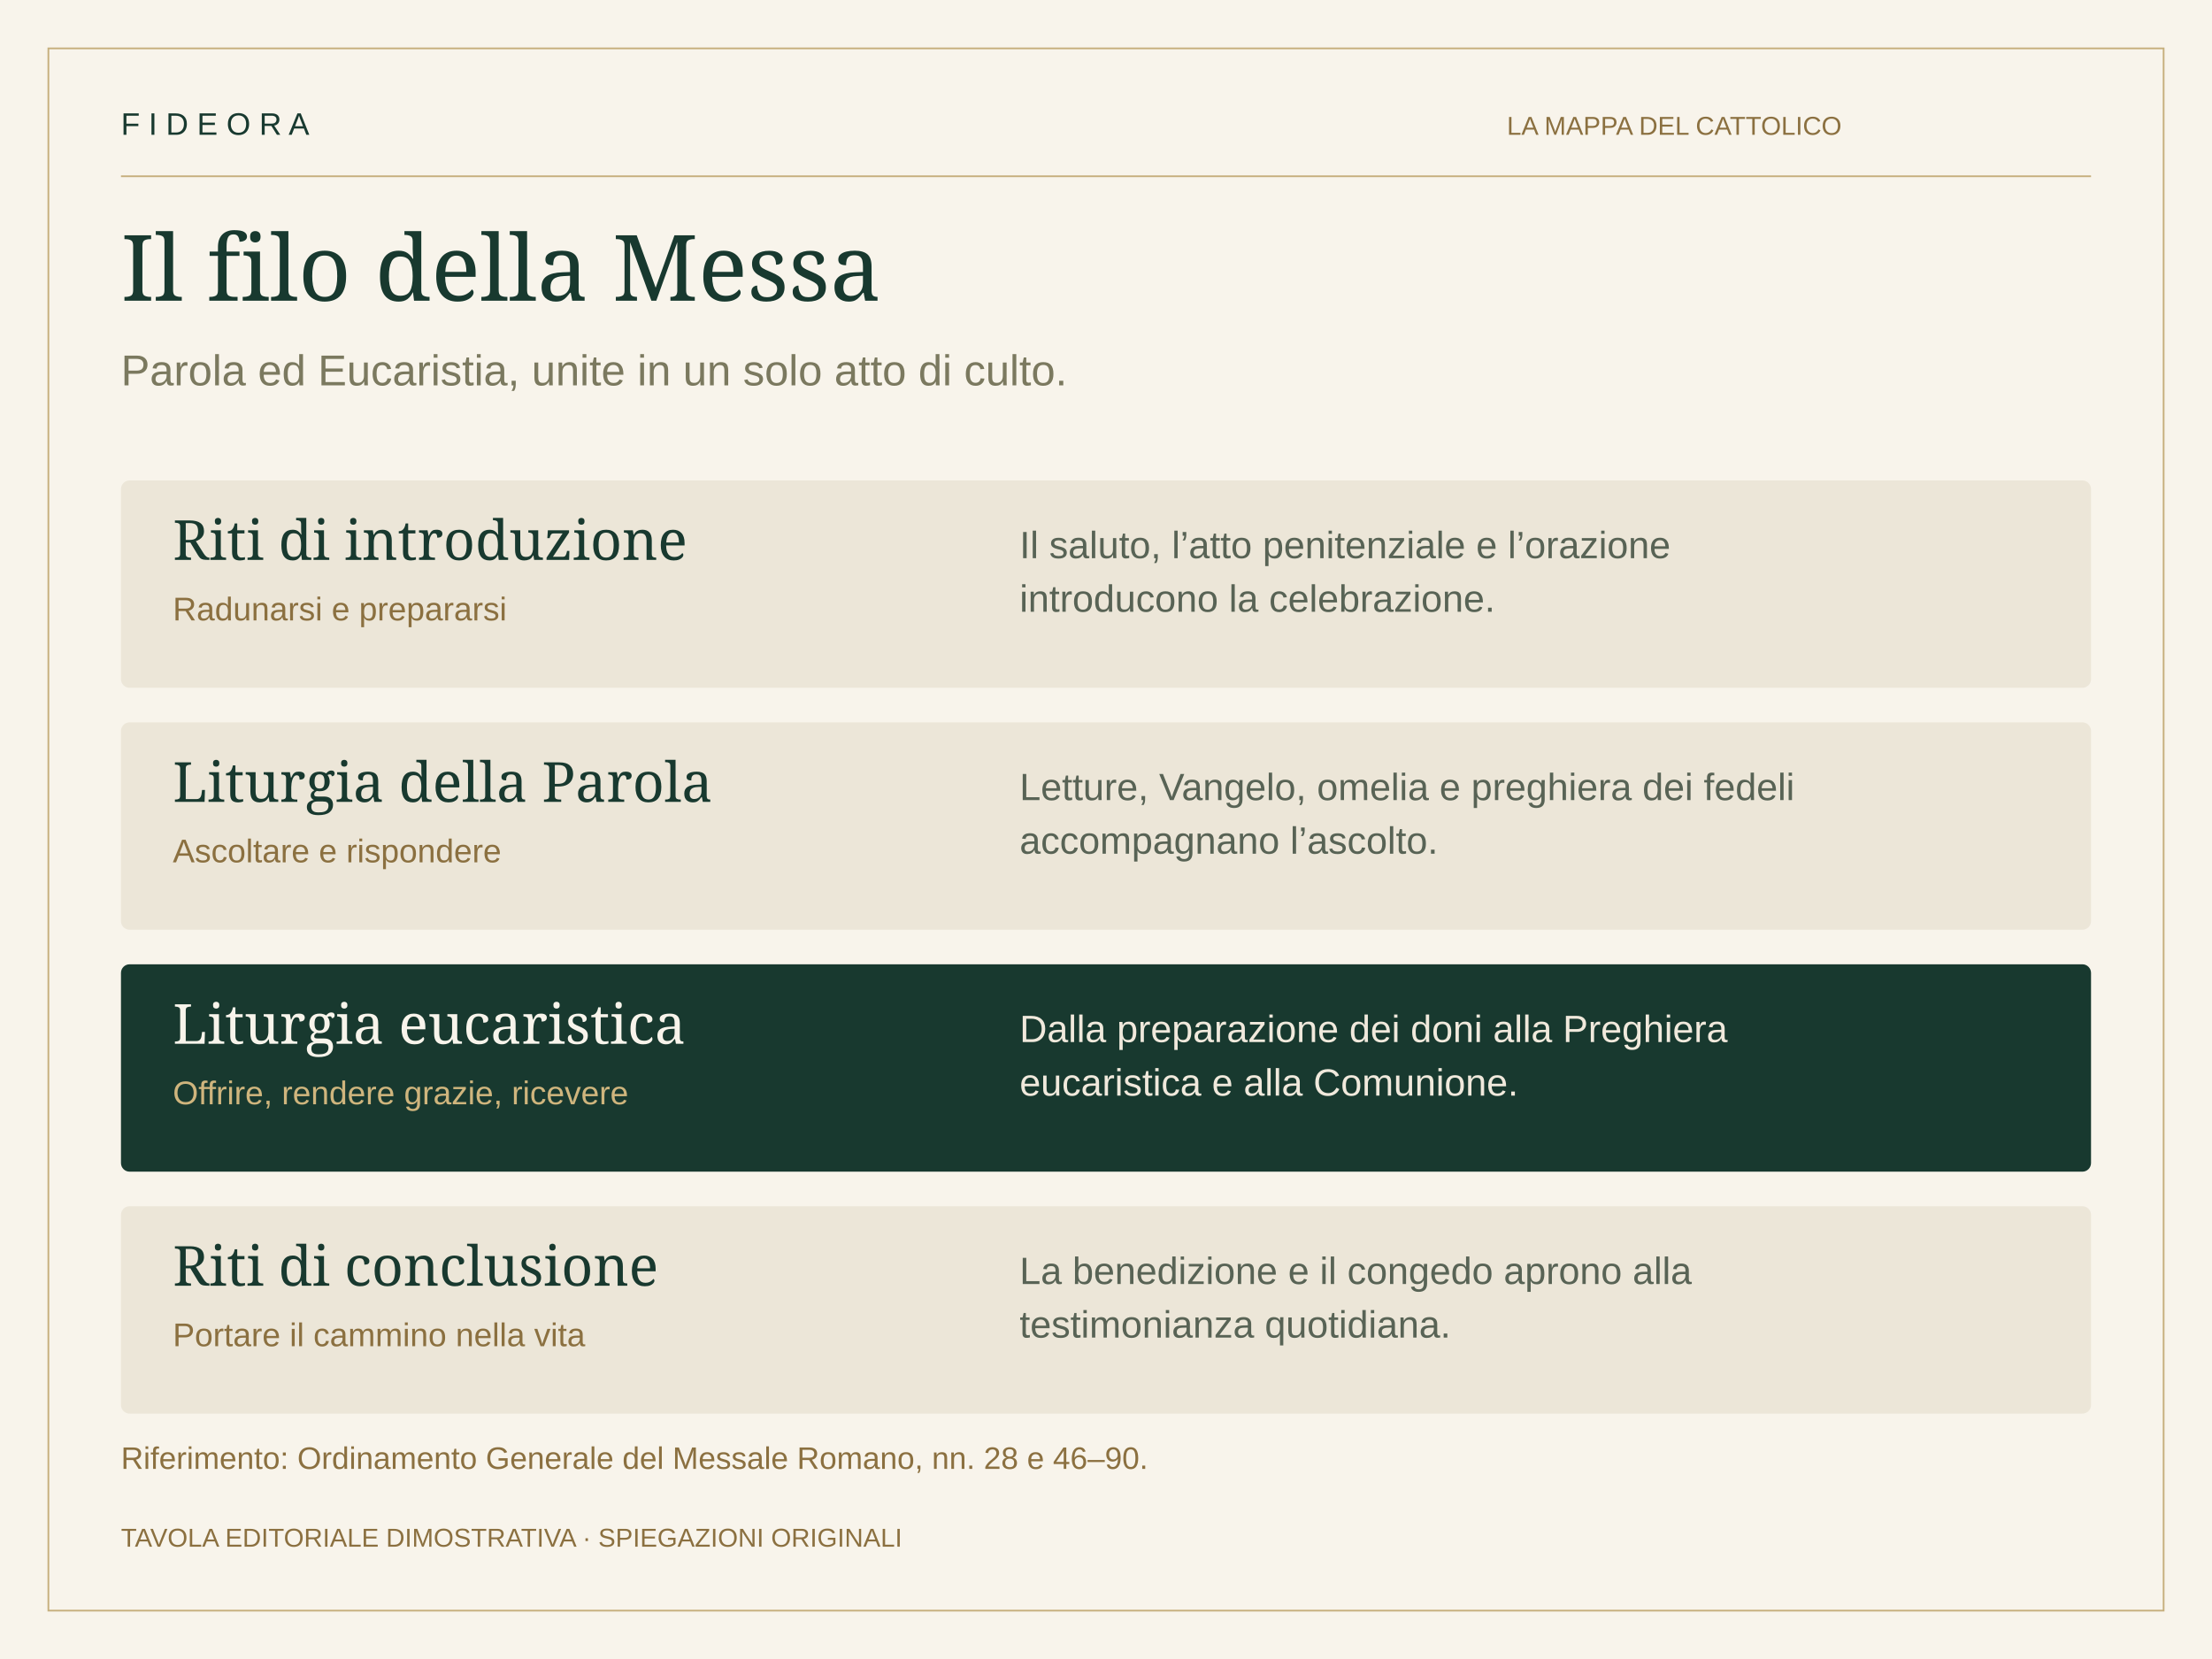
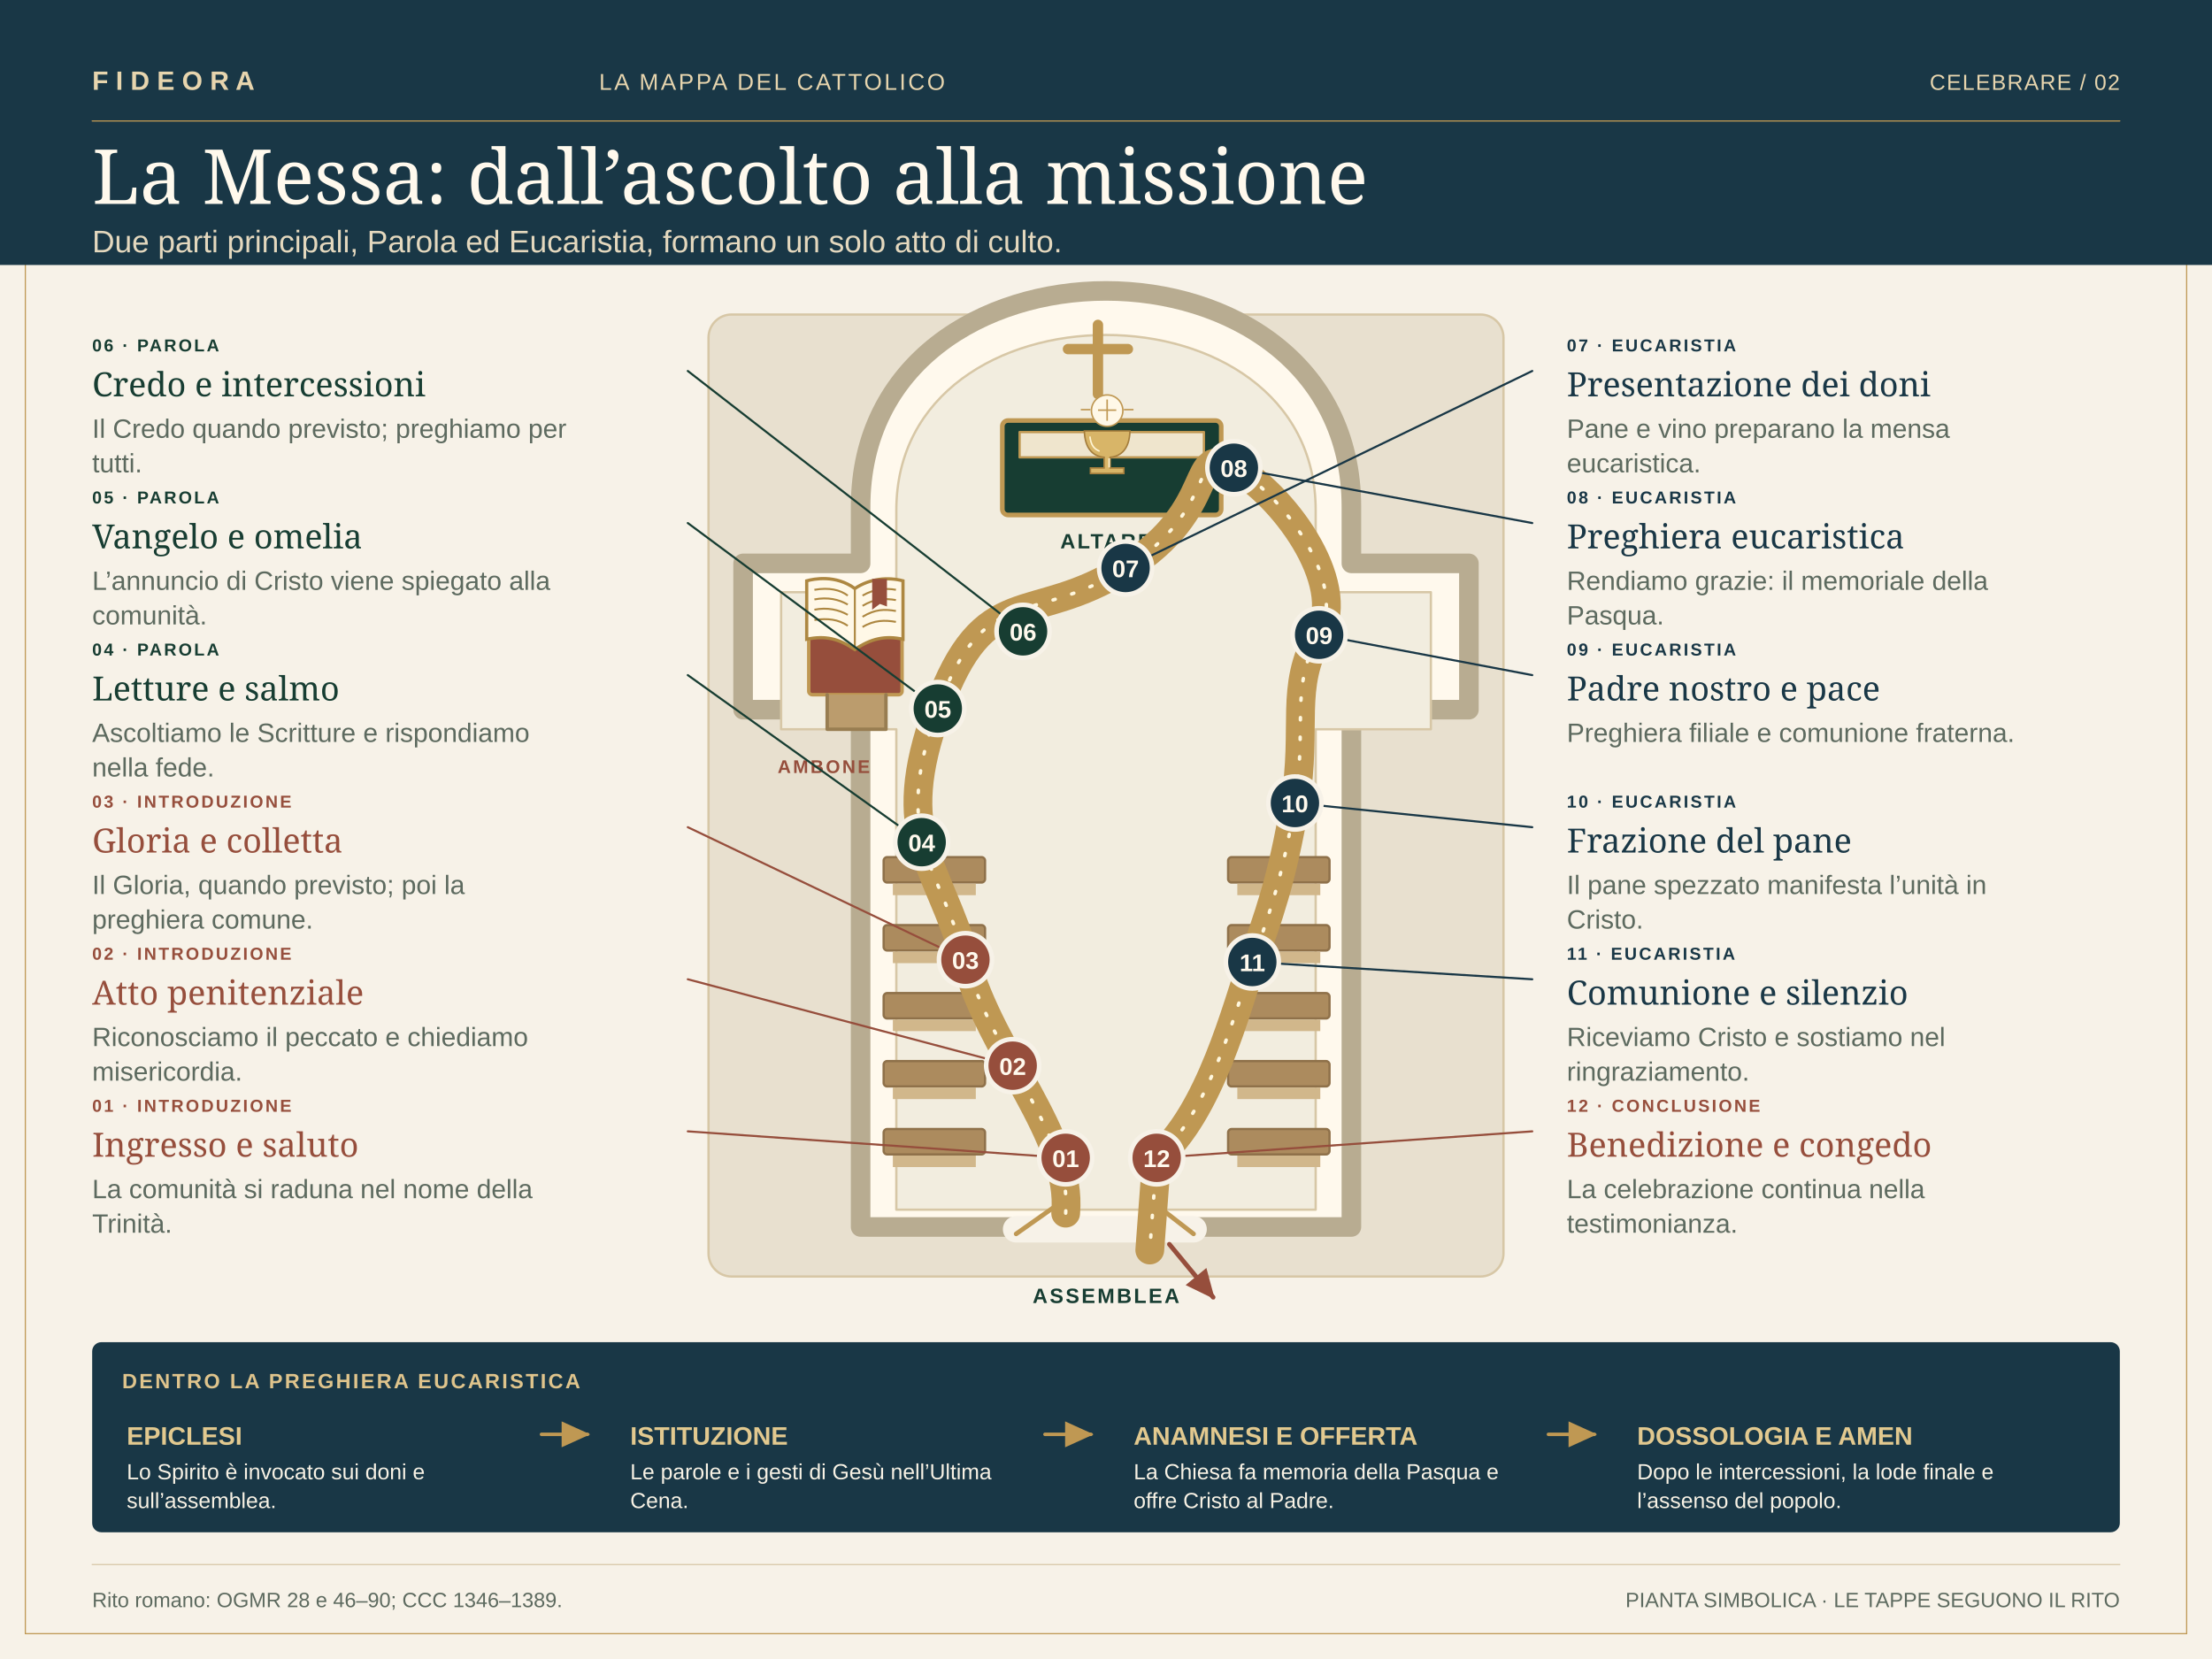
- <svg xmlns="http://www.w3.org/2000/svg" width="1280" height="960" viewBox="0 0 1280 960" role="img" aria-label="Il filo della Messa">
-   <rect width="1280" height="960" fill="#f8f4eb" />
-   <rect x="28" y="28" width="1224" height="904" fill="none" stroke="#c6af7d" />
-   <text x="70" y="78" font-family="Arial,sans-serif" font-size="18" fill="#18392f">F I D E O R A</text>
-   <text x="872" y="78" font-family="Arial,sans-serif" font-size="15" fill="#8b7040">LA MAPPA DEL CATTOLICO</text>
-   <path d="M70 102H1210" stroke="#c6af7d" />
-   <text x="70" y="174" font-family="Georgia,serif" font-size="53" fill="#18392f">Il filo della Messa</text>
-   <text x="70" y="223" font-family="Arial,sans-serif" font-size="25" fill="#7b795f">Parola ed Eucaristia, unite in un solo atto di culto.</text>
-   <text x="70" y="895" font-family="Arial,sans-serif" font-size="15" fill="#8b7040">TAVOLA EDITORIALE DIMOSTRATIVA · SPIEGAZIONI ORIGINALI</text>
-   <rect x="70" y="278" width="1140" height="120" rx="5" fill="#ece6d8" />
-   <text x="100" y="324" font-family="Georgia,serif" font-size="32" fill="#18392f">Riti di introduzione</text>
-   <text x="100" y="359" font-family="Arial,sans-serif" font-size="19" fill="#8b7040">Radunarsi e prepararsi</text>
-   <text x="590" y="323" font-family="Arial,sans-serif" font-size="22" fill="#586355">Il saluto, l’atto penitenziale e l’orazione</text>
-   <text x="590" y="354" font-family="Arial,sans-serif" font-size="22" fill="#586355">introducono la celebrazione.</text>
-   <rect x="70" y="418" width="1140" height="120" rx="5" fill="#ece6d8" />
-   <text x="100" y="464" font-family="Georgia,serif" font-size="32" fill="#18392f">Liturgia della Parola</text>
-   <text x="100" y="499" font-family="Arial,sans-serif" font-size="19" fill="#8b7040">Ascoltare e rispondere</text>
-   <text x="590" y="463" font-family="Arial,sans-serif" font-size="22" fill="#586355">Letture, Vangelo, omelia e preghiera dei fedeli</text>
-   <text x="590" y="494" font-family="Arial,sans-serif" font-size="22" fill="#586355">accompagnano l’ascolto.</text>
-   <rect x="70" y="558" width="1140" height="120" rx="5" fill="#18392f" />
-   <text x="100" y="604" font-family="Georgia,serif" font-size="32" fill="#f8f4eb">Liturgia eucaristica</text>
-   <text x="100" y="639" font-family="Arial,sans-serif" font-size="19" fill="#cfb57d">Offrire, rendere grazie, ricevere</text>
-   <text x="590" y="603" font-family="Arial,sans-serif" font-size="22" fill="#f0e9dc">Dalla preparazione dei doni alla Preghiera</text>
-   <text x="590" y="634" font-family="Arial,sans-serif" font-size="22" fill="#f0e9dc">eucaristica e alla Comunione.</text>
-   <rect x="70" y="698" width="1140" height="120" rx="5" fill="#ece6d8" />
-   <text x="100" y="744" font-family="Georgia,serif" font-size="32" fill="#18392f">Riti di conclusione</text>
-   <text x="100" y="779" font-family="Arial,sans-serif" font-size="19" fill="#8b7040">Portare il cammino nella vita</text>
-   <text x="590" y="743" font-family="Arial,sans-serif" font-size="22" fill="#586355">La benedizione e il congedo aprono alla</text>
-   <text x="590" y="774" font-family="Arial,sans-serif" font-size="22" fill="#586355">testimonianza quotidiana.</text>
-   <text x="70" y="850" font-family="Arial,sans-serif" font-size="18" fill="#8b7040">Riferimento: Ordinamento Generale del Messale Romano, nn. 28 e 46–90.</text>
+ <svg xmlns="http://www.w3.org/2000/svg" width="1920" height="1440" viewBox="0 0 1920 1440" role="img" aria-labelledby="title description">
+   <defs>
+     <linearGradient id="paper" x2="1" y2="1">
+       <stop stop-color="#fffaf0" />
+       <stop offset="1" stop-color="#e9dfca" />
+     </linearGradient>
+     <linearGradient id="sky" x2="0" y2="1">
+       <stop stop-color="#efe3c7" />
+       <stop offset="1" stop-color="#d8e2cf" />
+     </linearGradient>
+     <linearGradient id="gold" x2="1" y2="1">
+       <stop stop-color="#e7cc8e" />
+       <stop offset=".55" stop-color="#b48b44" />
+       <stop offset="1" stop-color="#eddbb0" />
+     </linearGradient>
+     <pattern id="hatch" width="12" height="12" patternUnits="userSpaceOnUse">
+       <path d="M-3 12L12-3M9 15L15 9" stroke="#173d32" stroke-width="1" opacity=".10" />
+     </pattern>
+     <marker id="arrow-gold" viewBox="0 0 12 12" refX="10" refY="6" markerWidth="9" markerHeight="9" orient="auto">
+       <path d="M0 1L11 6L0 11Z" fill="#bf9853" />
+     </marker>
+     <marker id="arrow-red" viewBox="0 0 12 12" refX="10" refY="6" markerWidth="7" markerHeight="7" orient="auto">
+       <path d="M0 1L11 6L0 11Z" fill="#964e3c" />
+     </marker>
+     <marker id="arrow-green" viewBox="0 0 12 12" refX="10" refY="6" markerWidth="7" markerHeight="7" orient="auto">
+       <path d="M0 1L11 6L0 11Z" fill="#173d32" />
+     </marker>
+     <symbol id="book" viewBox="0 0 160 140">
+       <path d="M80 32C50 10 16 17 5 20V111C34 105 55 110 80 127C105 110 127 105 155 111V20C132 14 104 16 80 32Z" fill="#fff8e7" stroke="#ad8741" stroke-width="5" />
+       <path d="M80 34V123M17 34C40 30 57 34 69 43M17 49C38 45 55 49 69 57M17 65C37 61 55 65 69 73M17 81C38 78 54 80 69 90M92 43C109 33 128 31 144 34M92 59C110 48 127 47 144 50M92 76C112 64 126 64 144 67M92 92C110 81 127 81 144 84" fill="none" stroke="#ad8741" stroke-width="3" />
+       <path d="M107 17V65L119 56L130 60V17" fill="#964e3c" />
+     </symbol>
+     <symbol id="chalice" viewBox="0 0 150 170">
+       <g fill="none" stroke="#bf9853" stroke-width="3">
+         <circle cx="75" cy="36" r="31" fill="#fff8e7" />
+         <path d="M75 14V56M57 35H93M42 34H23M108 34H127" />
+       </g>
+       <path d="M30 76H120C119 111 103 126 81 128V149H108V160H42V149H69V128C47 126 31 111 30 76Z" fill="#d8b568" stroke="#a47d3c" stroke-width="3" />
+       <path d="M41 87C43 103 48 111 60 116M79 130V148" fill="none" stroke="#fff5d4" stroke-width="3" />
+     </symbol>
+     <symbol id="heart" viewBox="0 0 160 150">
+       <path d="M80 108C59 90 23 65 23 39C23 7 63 1 80 27C96 0 138 8 138 39C138 65 101 91 80 108Z" fill="#b76c50" stroke="#8f4d3a" stroke-width="3" />
+       <path d="M6 97C30 94 39 108 54 112L80 119L111 109C124 95 140 93 155 97L142 128L81 144L18 126Z" fill="#e5cb9c" stroke="#a9844d" stroke-width="4" />
+       <path d="M23 107L58 125M140 107L107 124" fill="none" stroke="#a9844d" stroke-width="3" />
+     </symbol>
+     <symbol id="dove" viewBox="0 0 180 140">
+       <path d="M91 76C62 66 23 21 4 12C12 51 37 77 63 90C39 88 20 93 7 106C34 121 61 118 82 102C97 110 114 105 122 93L143 77L177 70L151 60C142 40 119 40 110 56C119 37 116 19 113 4C91 32 84 58 91 76Z" fill="#fff8e7" stroke="#b38d49" stroke-width="4" />
+       <path d="M20 33L65 78M15 54L57 84M107 27L102 65" stroke="#c3a46a" stroke-width="3" fill="none" />
+       <circle cx="138" cy="61" r="3" fill="#173d32" />
+       <path d="M157 79Q168 96 162 115M161 99L173 94M163 107L153 101" stroke="#667e51" stroke-width="4" fill="none" />
+     </symbol>
+     <symbol id="prayer" viewBox="0 0 160 160">
+       <path d="M76 18C67 31 62 55 57 71L30 103L13 137L44 150L73 110L81 65L90 110L117 149L148 136L131 102L105 71C98 47 95 30 85 18L80 63Z" fill="#d9bd8e" stroke="#9e793f" stroke-width="4" />
+       <path d="M62 70L73 109M98 70L90 110M22 122L49 137M111 137L138 121" stroke="#fff3d7" stroke-width="3" fill="none" />
+     </symbol>
+     <symbol id="scroll" viewBox="0 0 170 145">
+       <path d="M33 15H143C158 15 163 27 158 43H136V120C136 141 108 141 103 125H24C8 125 6 104 17 96H32V28C32 12 10 9 10 27H31" fill="#efe0ba" stroke="#ae8848" stroke-width="4" />
+       <path d="M47 40H125M47 57H121M47 74H123M47 91H114M28 97H106C95 109 98 125 106 128" fill="none" stroke="#b89a63" stroke-width="3" />
+     </symbol>
+     <symbol id="church" viewBox="0 0 180 150">
+       <path d="M17 145V62L61 26L88 49V16H119V64L164 93V145Z" fill="#e6d2a4" stroke="#ad8741" stroke-width="4" />
+       <path d="M20 63H84M105 3V34M91 15H119M83 145V103Q103 75 123 103V145M37 91H54V112H37M135 108H149V126H135" stroke="#ad8741" stroke-width="4" fill="none" />
+     </symbol>
+     <symbol id="bread" viewBox="0 0 180 130">
+       <ellipse cx="90" cy="105" rx="84" ry="17" fill="#c5b691" opacity=".4" />
+       <path d="M9 86C4 52 22 24 69 21L82 90L31 111C15 106 10 98 9 86Z" fill="#d2a464" stroke="#986d37" stroke-width="4" />
+       <path d="M97 20C142 15 173 42 170 78C168 96 147 108 117 111L92 91Z" fill="#edc58a" stroke="#986d37" stroke-width="4" />
+       <path d="M34 44L54 68M27 69L46 87M126 37L113 65M147 52L132 81" stroke="#a37a44" stroke-width="5" fill="none" />
+     </symbol>
+   </defs>
+   <rect x="0" y="0" width="1920" height="1440" rx="0" fill="#f7f2e8" stroke="none" stroke-width="1" />
+   <rect x="22" y="22" width="1876" height="1396" rx="0" fill="none" stroke="#bf9853" stroke-width="1" />
+   <rect x="0" y="0" width="1920" height="230" rx="0" fill="#193746" stroke="none" stroke-width="1" />
+   <text x="80" y="78" fill="#e7d5ae" font-family="Arial,sans-serif" font-size="23" font-weight="600" text-anchor="start" letter-spacing="0">F I D E O R A</text>
+   <text x="520" y="78" fill="#e7d5ae" font-family="Arial,sans-serif" font-size="20" font-weight="400" text-anchor="start" letter-spacing="2">LA MAPPA DEL CATTOLICO</text>
+   <text x="1840" y="78" fill="#e7d5ae" font-family="Arial,sans-serif" font-size="19" font-weight="400" text-anchor="end" letter-spacing="1">CELEBRARE  /  02</text>
+   <path d="M80 105H1840" fill="none" stroke="#bf9853" stroke-width="1" stroke-linecap="round" stroke-linejoin="round" />
+   <text x="80" y="177" fill="#fff9ed" font-family="Georgia,serif" font-size="66" font-weight="400" text-anchor="start" letter-spacing="0">La Messa: dall’ascolto alla missione</text>
+   <text x="80" y="219" fill="#e4d8be" font-family="Arial,sans-serif" font-size="27" font-weight="400" text-anchor="start" letter-spacing="0">Due parti principali, Parola ed Eucaristia, formano un solo atto di culto.</text>
+   <rect x="615" y="273" width="690" height="835" rx="20" fill="#e8e0cf" stroke="#d7c7a6" stroke-width="2" />
+   <path d="M747 1065V616H645V489H747V440C747 190 1173 190 1173 440V489H1275V616H1173V1065Z" fill="#fff9ed" stroke="#b8ac91" stroke-width="17" stroke-linecap="round" stroke-linejoin="round" />
+   <path d="M778 1050V633H678V514H778V443C778 240 1142 240 1142 443V514H1242V633H1142V1050Z" fill="#f2eddf" stroke="#d7c7a6" stroke-width="2" stroke-linecap="round" stroke-linejoin="round" />
+   <path d="M882 1067H1036" fill="none" stroke="#f7f2e8" stroke-width="23" stroke-linecap="round" stroke-linejoin="round" />
+   <path d="M882 1071L916 1047M1036 1071L1005 1047" fill="none" stroke="#bf9853" stroke-width="4" stroke-linecap="round" stroke-linejoin="round" />
+   <path d="M953 282V342M927 303H979" fill="none" stroke="#bf9853" stroke-width="9" stroke-linecap="round" stroke-linejoin="round" />
+   <rect x="870" y="365" width="190" height="82" rx="5" fill="#173d32" stroke="#bf9853" stroke-width="4" />
+   <path d="M885 375H1045V397H885Z" fill="#efe5cd" stroke="#bf9853" stroke-width="2" stroke-linecap="round" stroke-linejoin="round" />
+   <g transform="translate(928.0 340.6) scale(0.44)">
+     <g fill="none" stroke="#bf9853" stroke-width="3">
+       <circle cx="75" cy="36" r="31" fill="#fff8e7" />
+       <path d="M75 14V56M57 35H93M42 34H23M108 34H127" />
+     </g>
+     <path d="M30 76H120C119 111 103 126 81 128V149H108V160H42V149H69V128C47 126 31 111 30 76Z" fill="#d8b568" stroke="#a47d3c" stroke-width="3" />
+     <path d="M41 87C43 103 48 111 60 116M79 130V148" fill="none" stroke="#fff5d4" stroke-width="3" />
+   </g>
+   <text x="960" y="476" fill="#173d32" font-family="Arial,sans-serif" font-size="18" font-weight="600" text-anchor="middle" letter-spacing="1.8">ALTARE</text>
+   <rect x="702" y="548" width="81" height="55" rx="3" fill="#964e3c" stroke="#bf9853" stroke-width="3" />
+   <path d="M718 603V633H769V603" fill="#bb9c6d" stroke="#987d51" stroke-width="3" stroke-linecap="round" stroke-linejoin="round" />
+   <g transform="translate(697.4286 493.0) scale(0.5571429)">
+     <path d="M80 32C50 10 16 17 5 20V111C34 105 55 110 80 127C105 110 127 105 155 111V20C132 14 104 16 80 32Z" fill="#fff8e7" stroke="#ad8741" stroke-width="5" />
+     <path d="M80 34V123M17 34C40 30 57 34 69 43M17 49C38 45 55 49 69 57M17 65C37 61 55 65 69 73M17 81C38 78 54 80 69 90M92 43C109 33 128 31 144 34M92 59C110 48 127 47 144 50M92 76C112 64 126 64 144 67M92 92C110 81 127 81 144 84" fill="none" stroke="#ad8741" stroke-width="3" />
+     <path d="M107 17V65L119 56L130 60V17" fill="#964e3c" />
+   </g>
+   <text x="715" y="671" fill="#964e3c" font-family="Arial,sans-serif" font-size="16" font-weight="600" text-anchor="middle" letter-spacing="1.8">AMBONE</text>
+   <rect x="767" y="744" width="88" height="22" rx="3" fill="#ac8b5e" stroke="#8f714a" stroke-width="2" />
+   <rect x="775" y="767" width="72" height="10" rx="0" fill="#d1b78b" stroke="none" stroke-width="1" />
+   <rect x="1066" y="744" width="88" height="22" rx="3" fill="#ac8b5e" stroke="#8f714a" stroke-width="2" />
+   <rect x="1074" y="767" width="72" height="10" rx="0" fill="#d1b78b" stroke="none" stroke-width="1" />
+   <rect x="767" y="803" width="88" height="22" rx="3" fill="#ac8b5e" stroke="#8f714a" stroke-width="2" />
+   <rect x="775" y="826" width="72" height="10" rx="0" fill="#d1b78b" stroke="none" stroke-width="1" />
+   <rect x="1066" y="803" width="88" height="22" rx="3" fill="#ac8b5e" stroke="#8f714a" stroke-width="2" />
+   <rect x="1074" y="826" width="72" height="10" rx="0" fill="#d1b78b" stroke="none" stroke-width="1" />
+   <rect x="767" y="862" width="88" height="22" rx="3" fill="#ac8b5e" stroke="#8f714a" stroke-width="2" />
+   <rect x="775" y="885" width="72" height="10" rx="0" fill="#d1b78b" stroke="none" stroke-width="1" />
+   <rect x="1066" y="862" width="88" height="22" rx="3" fill="#ac8b5e" stroke="#8f714a" stroke-width="2" />
+   <rect x="1074" y="885" width="72" height="10" rx="0" fill="#d1b78b" stroke="none" stroke-width="1" />
+   <rect x="767" y="921" width="88" height="22" rx="3" fill="#ac8b5e" stroke="#8f714a" stroke-width="2" />
+   <rect x="775" y="944" width="72" height="10" rx="0" fill="#d1b78b" stroke="none" stroke-width="1" />
+   <rect x="1066" y="921" width="88" height="22" rx="3" fill="#ac8b5e" stroke="#8f714a" stroke-width="2" />
+   <rect x="1074" y="944" width="72" height="10" rx="0" fill="#d1b78b" stroke="none" stroke-width="1" />
+   <rect x="767" y="980" width="88" height="22" rx="3" fill="#ac8b5e" stroke="#8f714a" stroke-width="2" />
+   <rect x="775" y="1003" width="72" height="10" rx="0" fill="#d1b78b" stroke="none" stroke-width="1" />
+   <rect x="1066" y="980" width="88" height="22" rx="3" fill="#ac8b5e" stroke="#8f714a" stroke-width="2" />
+   <rect x="1074" y="1003" width="72" height="10" rx="0" fill="#d1b78b" stroke="none" stroke-width="1" />
+   <text x="960" y="1131" fill="#173d32" font-family="Arial,sans-serif" font-size="18" font-weight="600" text-anchor="middle" letter-spacing="1.8">ASSEMBLEA</text>
+   <path d="M925 1053C931 986 861 916 838 833S773 727 814 615S894 545 977 493S1031 385 1071 406S1171 505 1145 551S1135 630 1124 697S1100 798 1087 835S1050 967 1004 1005L998 1085" fill="none" stroke="#bf9853" stroke-width="25" stroke-linecap="round" stroke-linejoin="round" />
+   <path d="M925 1053C931 986 861 916 838 833S773 727 814 615S894 545 977 493S1031 385 1071 406S1171 505 1145 551S1135 630 1124 697S1100 798 1087 835S1050 967 1004 1005L998 1085" fill="none" stroke="#fff7dd" stroke-width="3" stroke-linecap="round" stroke-linejoin="round" stroke-dasharray="2 15" />
+   <path d="M1015 1080L1053 1126" fill="none" stroke="#964e3c" stroke-width="4" stroke-linecap="round" stroke-linejoin="round" marker-end="url(#arrow-red)" />
+   <path d="M925 1005L597 982" fill="none" stroke="#964e3c" stroke-width="1.8" stroke-linecap="round" stroke-linejoin="round" />
+   <circle cx="925" cy="1005" r="23" fill="#964e3c" stroke="#f7f2e8" stroke-width="4" />
+   <text x="925" y="1013" fill="#fff9ed" font-family="Arial,sans-serif" font-size="21" font-weight="700" text-anchor="middle" letter-spacing="0">01</text>
+   <text x="80" y="965" fill="#964e3c" font-family="Arial,sans-serif" font-size="15" font-weight="600" text-anchor="start" letter-spacing="1.8">01 · INTRODUZIONE</text>
+   <text x="80" y="1004" fill="#964e3c" font-family="Georgia,serif" font-size="29" font-weight="400" text-anchor="start" letter-spacing="0">Ingresso e saluto</text>
+   <text x="80" y="1040" fill="#5d6a5f" font-family="Arial,sans-serif" font-size="23" font-weight="400" text-anchor="start" letter-spacing="0">La comunità si raduna nel nome della</text>
+   <text x="80" y="1070" fill="#5d6a5f" font-family="Arial,sans-serif" font-size="23" font-weight="400" text-anchor="start" letter-spacing="0">Trinità.</text>
+   <path d="M879 925L597 850" fill="none" stroke="#964e3c" stroke-width="1.8" stroke-linecap="round" stroke-linejoin="round" />
+   <circle cx="879" cy="925" r="23" fill="#964e3c" stroke="#f7f2e8" stroke-width="4" />
+   <text x="879" y="933" fill="#fff9ed" font-family="Arial,sans-serif" font-size="21" font-weight="700" text-anchor="middle" letter-spacing="0">02</text>
+   <text x="80" y="833" fill="#964e3c" font-family="Arial,sans-serif" font-size="15" font-weight="600" text-anchor="start" letter-spacing="1.8">02 · INTRODUZIONE</text>
+   <text x="80" y="872" fill="#964e3c" font-family="Georgia,serif" font-size="29" font-weight="400" text-anchor="start" letter-spacing="0">Atto penitenziale</text>
+   <text x="80" y="908" fill="#5d6a5f" font-family="Arial,sans-serif" font-size="23" font-weight="400" text-anchor="start" letter-spacing="0">Riconosciamo il peccato e chiediamo</text>
+   <text x="80" y="938" fill="#5d6a5f" font-family="Arial,sans-serif" font-size="23" font-weight="400" text-anchor="start" letter-spacing="0">misericordia.</text>
+   <path d="M838 833L597 718" fill="none" stroke="#964e3c" stroke-width="1.8" stroke-linecap="round" stroke-linejoin="round" />
+   <circle cx="838" cy="833" r="23" fill="#964e3c" stroke="#f7f2e8" stroke-width="4" />
+   <text x="838" y="841" fill="#fff9ed" font-family="Arial,sans-serif" font-size="21" font-weight="700" text-anchor="middle" letter-spacing="0">03</text>
+   <text x="80" y="701" fill="#964e3c" font-family="Arial,sans-serif" font-size="15" font-weight="600" text-anchor="start" letter-spacing="1.8">03 · INTRODUZIONE</text>
+   <text x="80" y="740" fill="#964e3c" font-family="Georgia,serif" font-size="29" font-weight="400" text-anchor="start" letter-spacing="0">Gloria e colletta</text>
+   <text x="80" y="776" fill="#5d6a5f" font-family="Arial,sans-serif" font-size="23" font-weight="400" text-anchor="start" letter-spacing="0">Il Gloria, quando previsto; poi la</text>
+   <text x="80" y="806" fill="#5d6a5f" font-family="Arial,sans-serif" font-size="23" font-weight="400" text-anchor="start" letter-spacing="0">preghiera comune.</text>
+   <path d="M800 731L597 586" fill="none" stroke="#173d32" stroke-width="1.8" stroke-linecap="round" stroke-linejoin="round" />
+   <circle cx="800" cy="731" r="23" fill="#173d32" stroke="#f7f2e8" stroke-width="4" />
+   <text x="800" y="739" fill="#fff9ed" font-family="Arial,sans-serif" font-size="21" font-weight="700" text-anchor="middle" letter-spacing="0">04</text>
+   <text x="80" y="569" fill="#173d32" font-family="Arial,sans-serif" font-size="15" font-weight="600" text-anchor="start" letter-spacing="1.8">04 · PAROLA</text>
+   <text x="80" y="608" fill="#173d32" font-family="Georgia,serif" font-size="29" font-weight="400" text-anchor="start" letter-spacing="0">Letture e salmo</text>
+   <text x="80" y="644" fill="#5d6a5f" font-family="Arial,sans-serif" font-size="23" font-weight="400" text-anchor="start" letter-spacing="0">Ascoltiamo le Scritture e rispondiamo</text>
+   <text x="80" y="674" fill="#5d6a5f" font-family="Arial,sans-serif" font-size="23" font-weight="400" text-anchor="start" letter-spacing="0">nella fede.</text>
+   <path d="M814 615L597 454" fill="none" stroke="#173d32" stroke-width="1.8" stroke-linecap="round" stroke-linejoin="round" />
+   <circle cx="814" cy="615" r="23" fill="#173d32" stroke="#f7f2e8" stroke-width="4" />
+   <text x="814" y="623" fill="#fff9ed" font-family="Arial,sans-serif" font-size="21" font-weight="700" text-anchor="middle" letter-spacing="0">05</text>
+   <text x="80" y="437" fill="#173d32" font-family="Arial,sans-serif" font-size="15" font-weight="600" text-anchor="start" letter-spacing="1.8">05 · PAROLA</text>
+   <text x="80" y="476" fill="#173d32" font-family="Georgia,serif" font-size="29" font-weight="400" text-anchor="start" letter-spacing="0">Vangelo e omelia</text>
+   <text x="80" y="512" fill="#5d6a5f" font-family="Arial,sans-serif" font-size="23" font-weight="400" text-anchor="start" letter-spacing="0">L’annuncio di Cristo viene spiegato alla</text>
+   <text x="80" y="542" fill="#5d6a5f" font-family="Arial,sans-serif" font-size="23" font-weight="400" text-anchor="start" letter-spacing="0">comunità.</text>
+   <path d="M888 548L597 322" fill="none" stroke="#173d32" stroke-width="1.8" stroke-linecap="round" stroke-linejoin="round" />
+   <circle cx="888" cy="548" r="23" fill="#173d32" stroke="#f7f2e8" stroke-width="4" />
+   <text x="888" y="556" fill="#fff9ed" font-family="Arial,sans-serif" font-size="21" font-weight="700" text-anchor="middle" letter-spacing="0">06</text>
+   <text x="80" y="305" fill="#173d32" font-family="Arial,sans-serif" font-size="15" font-weight="600" text-anchor="start" letter-spacing="1.8">06 · PAROLA</text>
+   <text x="80" y="344" fill="#173d32" font-family="Georgia,serif" font-size="29" font-weight="400" text-anchor="start" letter-spacing="0">Credo e intercessioni</text>
+   <text x="80" y="380" fill="#5d6a5f" font-family="Arial,sans-serif" font-size="23" font-weight="400" text-anchor="start" letter-spacing="0">Il Credo quando previsto; preghiamo per</text>
+   <text x="80" y="410" fill="#5d6a5f" font-family="Arial,sans-serif" font-size="23" font-weight="400" text-anchor="start" letter-spacing="0">tutti.</text>
+   <path d="M977 493L1330 322" fill="none" stroke="#193746" stroke-width="1.8" stroke-linecap="round" stroke-linejoin="round" />
+   <circle cx="977" cy="493" r="23" fill="#193746" stroke="#f7f2e8" stroke-width="4" />
+   <text x="977" y="501" fill="#fff9ed" font-family="Arial,sans-serif" font-size="21" font-weight="700" text-anchor="middle" letter-spacing="0">07</text>
+   <text x="1360" y="305" fill="#193746" font-family="Arial,sans-serif" font-size="15" font-weight="600" text-anchor="start" letter-spacing="1.8">07 · EUCARISTIA</text>
+   <text x="1360" y="344" fill="#193746" font-family="Georgia,serif" font-size="29" font-weight="400" text-anchor="start" letter-spacing="0">Presentazione dei doni</text>
+   <text x="1360" y="380" fill="#5d6a5f" font-family="Arial,sans-serif" font-size="23" font-weight="400" text-anchor="start" letter-spacing="0">Pane e vino preparano la mensa</text>
+   <text x="1360" y="410" fill="#5d6a5f" font-family="Arial,sans-serif" font-size="23" font-weight="400" text-anchor="start" letter-spacing="0">eucaristica.</text>
+   <path d="M1071 406L1330 454" fill="none" stroke="#193746" stroke-width="1.8" stroke-linecap="round" stroke-linejoin="round" />
+   <circle cx="1071" cy="406" r="23" fill="#193746" stroke="#f7f2e8" stroke-width="4" />
+   <text x="1071" y="414" fill="#fff9ed" font-family="Arial,sans-serif" font-size="21" font-weight="700" text-anchor="middle" letter-spacing="0">08</text>
+   <text x="1360" y="437" fill="#193746" font-family="Arial,sans-serif" font-size="15" font-weight="600" text-anchor="start" letter-spacing="1.8">08 · EUCARISTIA</text>
+   <text x="1360" y="476" fill="#193746" font-family="Georgia,serif" font-size="29" font-weight="400" text-anchor="start" letter-spacing="0">Preghiera eucaristica</text>
+   <text x="1360" y="512" fill="#5d6a5f" font-family="Arial,sans-serif" font-size="23" font-weight="400" text-anchor="start" letter-spacing="0">Rendiamo grazie: il memoriale della</text>
+   <text x="1360" y="542" fill="#5d6a5f" font-family="Arial,sans-serif" font-size="23" font-weight="400" text-anchor="start" letter-spacing="0">Pasqua.</text>
+   <path d="M1145 551L1330 586" fill="none" stroke="#193746" stroke-width="1.8" stroke-linecap="round" stroke-linejoin="round" />
+   <circle cx="1145" cy="551" r="23" fill="#193746" stroke="#f7f2e8" stroke-width="4" />
+   <text x="1145" y="559" fill="#fff9ed" font-family="Arial,sans-serif" font-size="21" font-weight="700" text-anchor="middle" letter-spacing="0">09</text>
+   <text x="1360" y="569" fill="#193746" font-family="Arial,sans-serif" font-size="15" font-weight="600" text-anchor="start" letter-spacing="1.8">09 · EUCARISTIA</text>
+   <text x="1360" y="608" fill="#193746" font-family="Georgia,serif" font-size="29" font-weight="400" text-anchor="start" letter-spacing="0">Padre nostro e pace</text>
+   <text x="1360" y="644" fill="#5d6a5f" font-family="Arial,sans-serif" font-size="23" font-weight="400" text-anchor="start" letter-spacing="0">Preghiera filiale e comunione fraterna.</text>
+   <path d="M1124 697L1330 718" fill="none" stroke="#193746" stroke-width="1.8" stroke-linecap="round" stroke-linejoin="round" />
+   <circle cx="1124" cy="697" r="23" fill="#193746" stroke="#f7f2e8" stroke-width="4" />
+   <text x="1124" y="705" fill="#fff9ed" font-family="Arial,sans-serif" font-size="21" font-weight="700" text-anchor="middle" letter-spacing="0">10</text>
+   <text x="1360" y="701" fill="#193746" font-family="Arial,sans-serif" font-size="15" font-weight="600" text-anchor="start" letter-spacing="1.8">10 · EUCARISTIA</text>
+   <text x="1360" y="740" fill="#193746" font-family="Georgia,serif" font-size="29" font-weight="400" text-anchor="start" letter-spacing="0">Frazione del pane</text>
+   <text x="1360" y="776" fill="#5d6a5f" font-family="Arial,sans-serif" font-size="23" font-weight="400" text-anchor="start" letter-spacing="0">Il pane spezzato manifesta l’unità in</text>
+   <text x="1360" y="806" fill="#5d6a5f" font-family="Arial,sans-serif" font-size="23" font-weight="400" text-anchor="start" letter-spacing="0">Cristo.</text>
+   <path d="M1087 835L1330 850" fill="none" stroke="#193746" stroke-width="1.8" stroke-linecap="round" stroke-linejoin="round" />
+   <circle cx="1087" cy="835" r="23" fill="#193746" stroke="#f7f2e8" stroke-width="4" />
+   <text x="1087" y="843" fill="#fff9ed" font-family="Arial,sans-serif" font-size="21" font-weight="700" text-anchor="middle" letter-spacing="0">11</text>
+   <text x="1360" y="833" fill="#193746" font-family="Arial,sans-serif" font-size="15" font-weight="600" text-anchor="start" letter-spacing="1.8">11 · EUCARISTIA</text>
+   <text x="1360" y="872" fill="#193746" font-family="Georgia,serif" font-size="29" font-weight="400" text-anchor="start" letter-spacing="0">Comunione e silenzio</text>
+   <text x="1360" y="908" fill="#5d6a5f" font-family="Arial,sans-serif" font-size="23" font-weight="400" text-anchor="start" letter-spacing="0">Riceviamo Cristo e sostiamo nel</text>
+   <text x="1360" y="938" fill="#5d6a5f" font-family="Arial,sans-serif" font-size="23" font-weight="400" text-anchor="start" letter-spacing="0">ringraziamento.</text>
+   <path d="M1004 1005L1330 982" fill="none" stroke="#964e3c" stroke-width="1.8" stroke-linecap="round" stroke-linejoin="round" />
+   <circle cx="1004" cy="1005" r="23" fill="#964e3c" stroke="#f7f2e8" stroke-width="4" />
+   <text x="1004" y="1013" fill="#fff9ed" font-family="Arial,sans-serif" font-size="21" font-weight="700" text-anchor="middle" letter-spacing="0">12</text>
+   <text x="1360" y="965" fill="#964e3c" font-family="Arial,sans-serif" font-size="15" font-weight="600" text-anchor="start" letter-spacing="1.8">12 · CONCLUSIONE</text>
+   <text x="1360" y="1004" fill="#964e3c" font-family="Georgia,serif" font-size="29" font-weight="400" text-anchor="start" letter-spacing="0">Benedizione e congedo</text>
+   <text x="1360" y="1040" fill="#5d6a5f" font-family="Arial,sans-serif" font-size="23" font-weight="400" text-anchor="start" letter-spacing="0">La celebrazione continua nella</text>
+   <text x="1360" y="1070" fill="#5d6a5f" font-family="Arial,sans-serif" font-size="23" font-weight="400" text-anchor="start" letter-spacing="0">testimonianza.</text>
+   <rect x="80" y="1165" width="1760" height="165" rx="8" fill="#193746" stroke="none" stroke-width="1" />
+   <text x="106" y="1205" fill="#dfc48c" font-family="Arial,sans-serif" font-size="18" font-weight="600" text-anchor="start" letter-spacing="1.8">DENTRO LA PREGHIERA EUCARISTICA</text>
+   <text x="110" y="1254" fill="#e2c98f" font-family="Arial,sans-serif" font-size="22" font-weight="600" text-anchor="start" letter-spacing="0">EPICLESI</text>
+   <text x="110" y="1284" fill="#f8f2e5" font-family="Arial,sans-serif" font-size="19" font-weight="400" text-anchor="start" letter-spacing="0">Lo Spirito è invocato sui doni e</text>
+   <text x="110" y="1309" fill="#f8f2e5" font-family="Arial,sans-serif" font-size="19" font-weight="400" text-anchor="start" letter-spacing="0">sull’assemblea.</text>
+   <path d="M470 1245H510" fill="none" stroke="#bf9853" stroke-width="3" stroke-linecap="round" stroke-linejoin="round" marker-end="url(#arrow-gold)" />
+   <text x="547" y="1254" fill="#e2c98f" font-family="Arial,sans-serif" font-size="22" font-weight="600" text-anchor="start" letter-spacing="0">ISTITUZIONE</text>
+   <text x="547" y="1284" fill="#f8f2e5" font-family="Arial,sans-serif" font-size="19" font-weight="400" text-anchor="start" letter-spacing="0">Le parole e i gesti di Gesù nell’Ultima</text>
+   <text x="547" y="1309" fill="#f8f2e5" font-family="Arial,sans-serif" font-size="19" font-weight="400" text-anchor="start" letter-spacing="0">Cena.</text>
+   <path d="M907 1245H947" fill="none" stroke="#bf9853" stroke-width="3" stroke-linecap="round" stroke-linejoin="round" marker-end="url(#arrow-gold)" />
+   <text x="984" y="1254" fill="#e2c98f" font-family="Arial,sans-serif" font-size="22" font-weight="600" text-anchor="start" letter-spacing="0">ANAMNESI E OFFERTA</text>
+   <text x="984" y="1284" fill="#f8f2e5" font-family="Arial,sans-serif" font-size="19" font-weight="400" text-anchor="start" letter-spacing="0">La Chiesa fa memoria della Pasqua e</text>
+   <text x="984" y="1309" fill="#f8f2e5" font-family="Arial,sans-serif" font-size="19" font-weight="400" text-anchor="start" letter-spacing="0">offre Cristo al Padre.</text>
+   <path d="M1344 1245H1384" fill="none" stroke="#bf9853" stroke-width="3" stroke-linecap="round" stroke-linejoin="round" marker-end="url(#arrow-gold)" />
+   <text x="1421" y="1254" fill="#e2c98f" font-family="Arial,sans-serif" font-size="22" font-weight="600" text-anchor="start" letter-spacing="0">DOSSOLOGIA E AMEN</text>
+   <text x="1421" y="1284" fill="#f8f2e5" font-family="Arial,sans-serif" font-size="19" font-weight="400" text-anchor="start" letter-spacing="0">Dopo le intercessioni, la lode finale e</text>
+   <text x="1421" y="1309" fill="#f8f2e5" font-family="Arial,sans-serif" font-size="19" font-weight="400" text-anchor="start" letter-spacing="0">l’assenso del popolo.</text>
+   <path d="M80 1358H1840" fill="none" stroke="#d7c7a6" stroke-width="1" stroke-linecap="round" stroke-linejoin="round" />
+   <text x="80" y="1395" fill="#5d6a5f" font-family="Arial,sans-serif" font-size="18" font-weight="400" text-anchor="start" letter-spacing="0">Rito romano: OGMR 28 e 46–90; CCC 1346–1389.</text>
+   <text x="1840" y="1395" fill="#5d6a5f" font-family="Arial,sans-serif" font-size="18" font-weight="400" text-anchor="end" letter-spacing="0">PIANTA SIMBOLICA · LE TAPPE SEGUONO IL RITO</text>
</svg>
